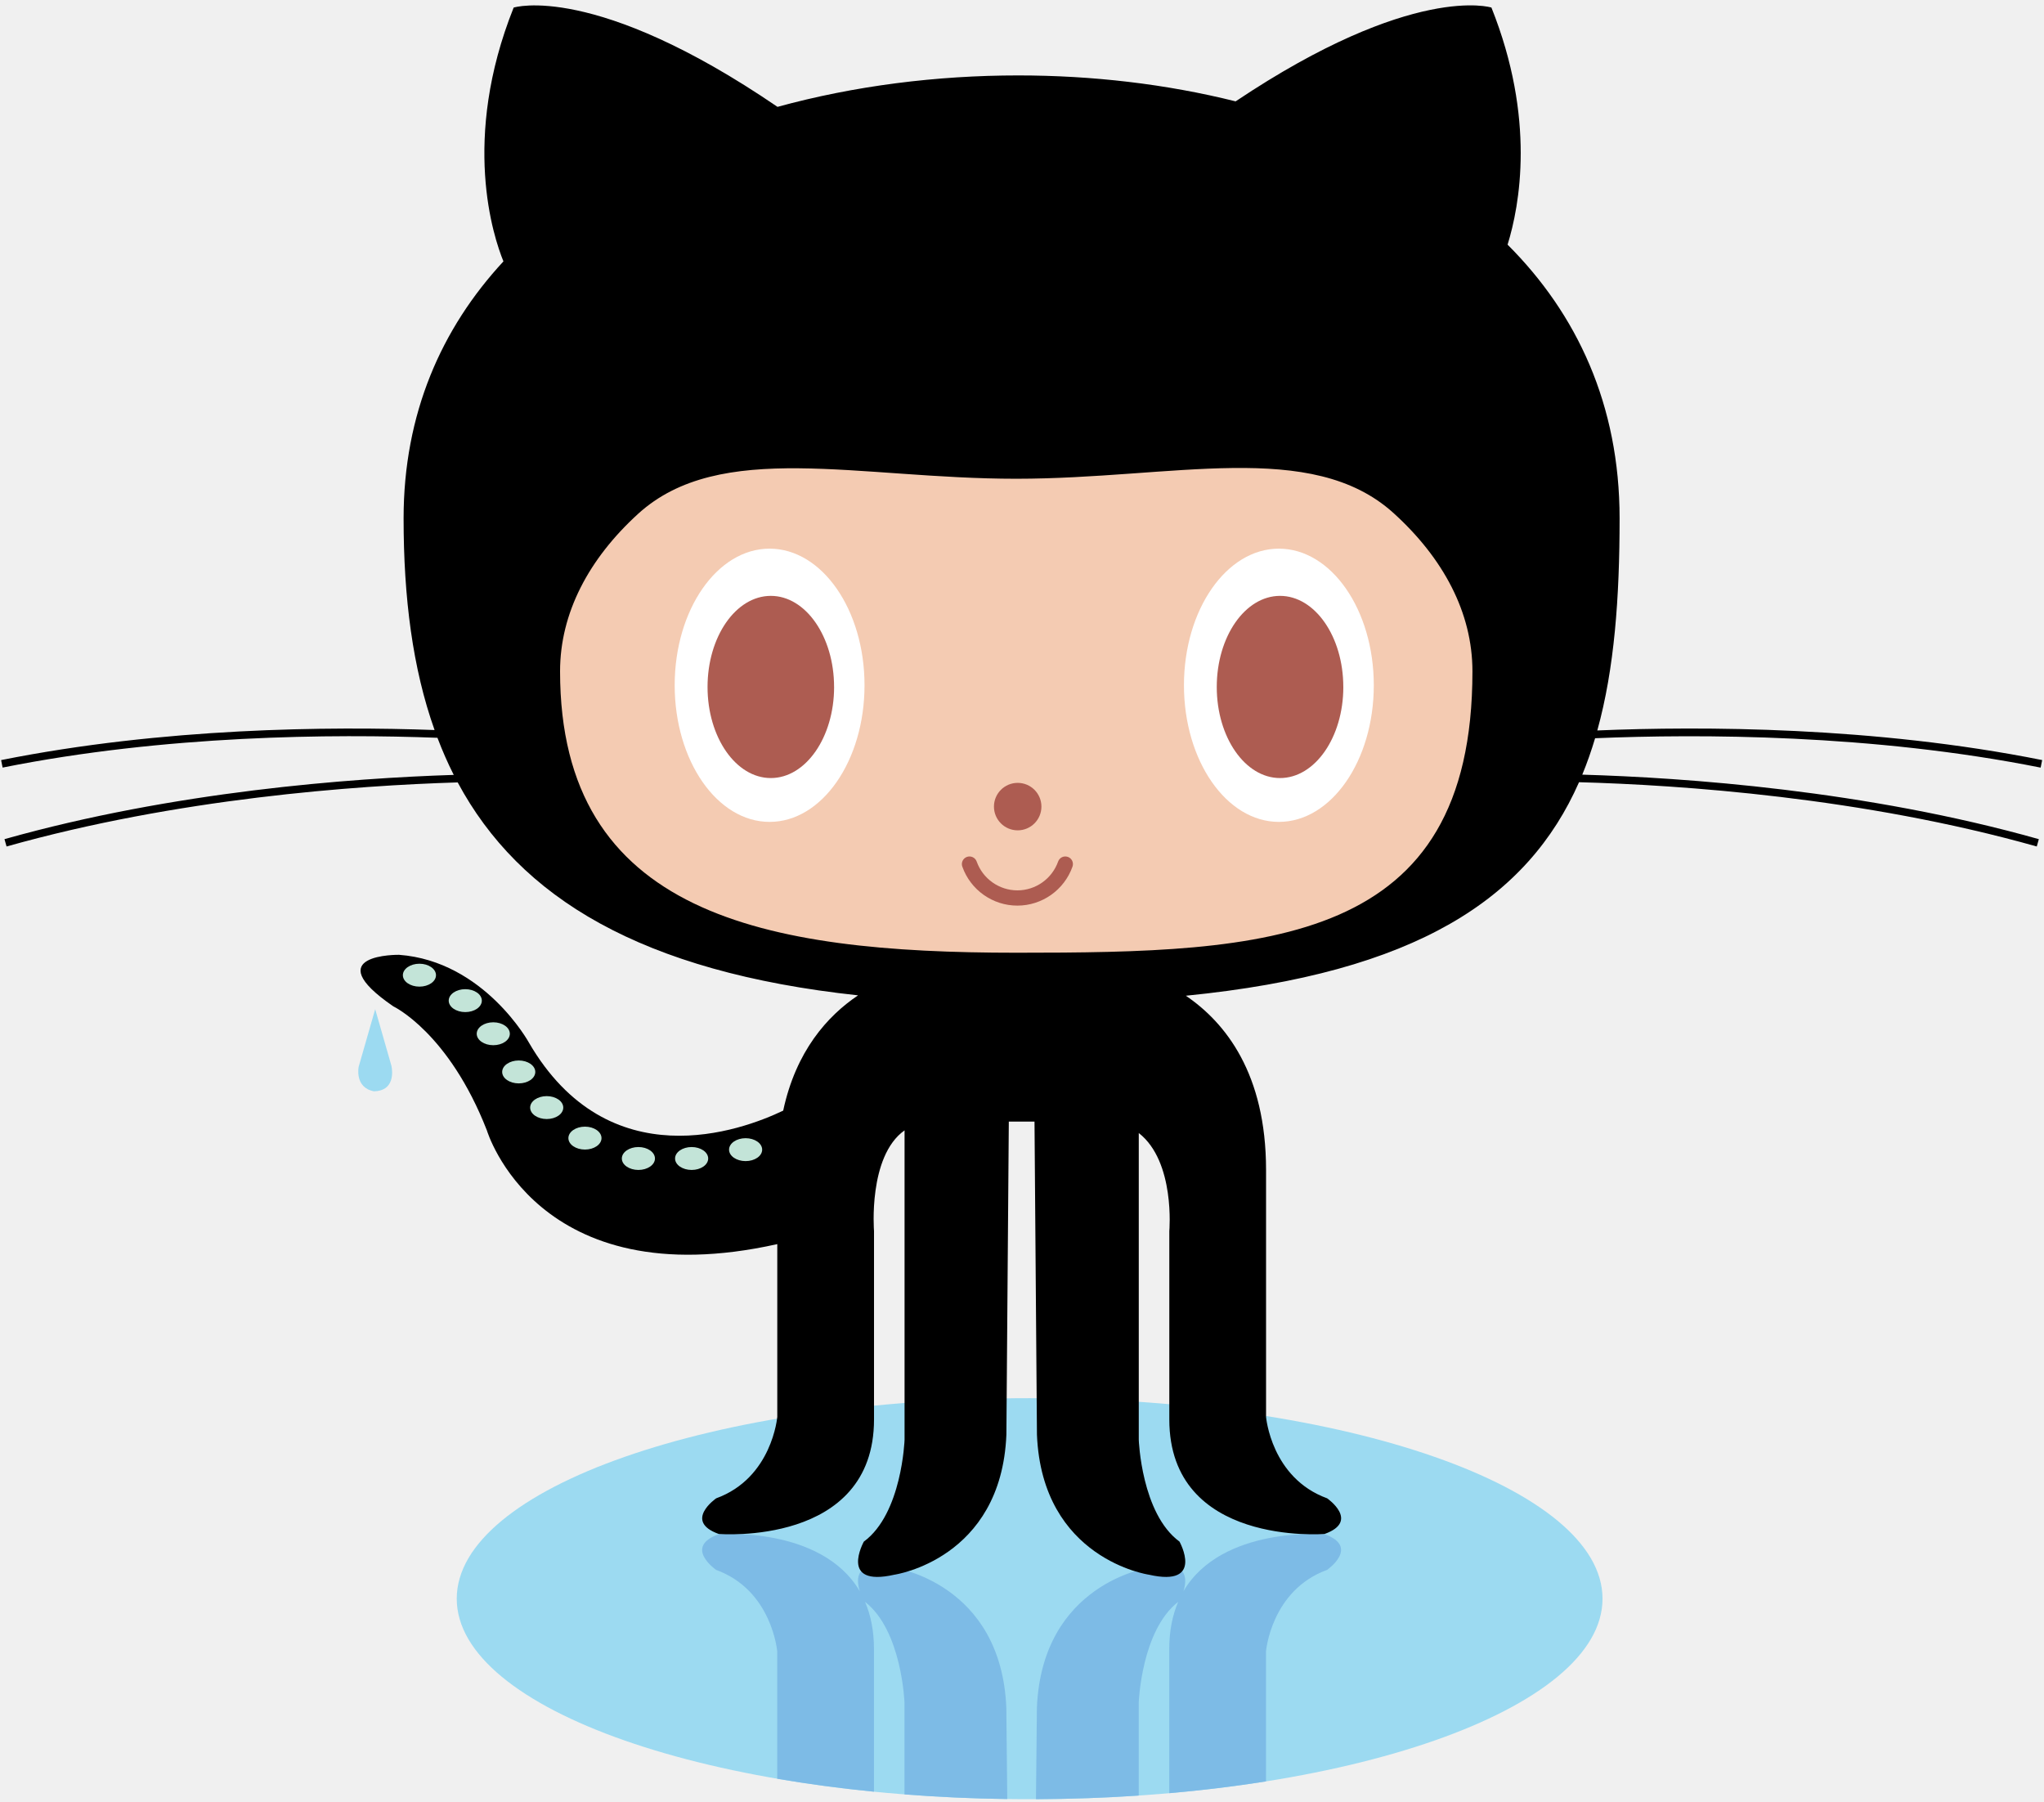
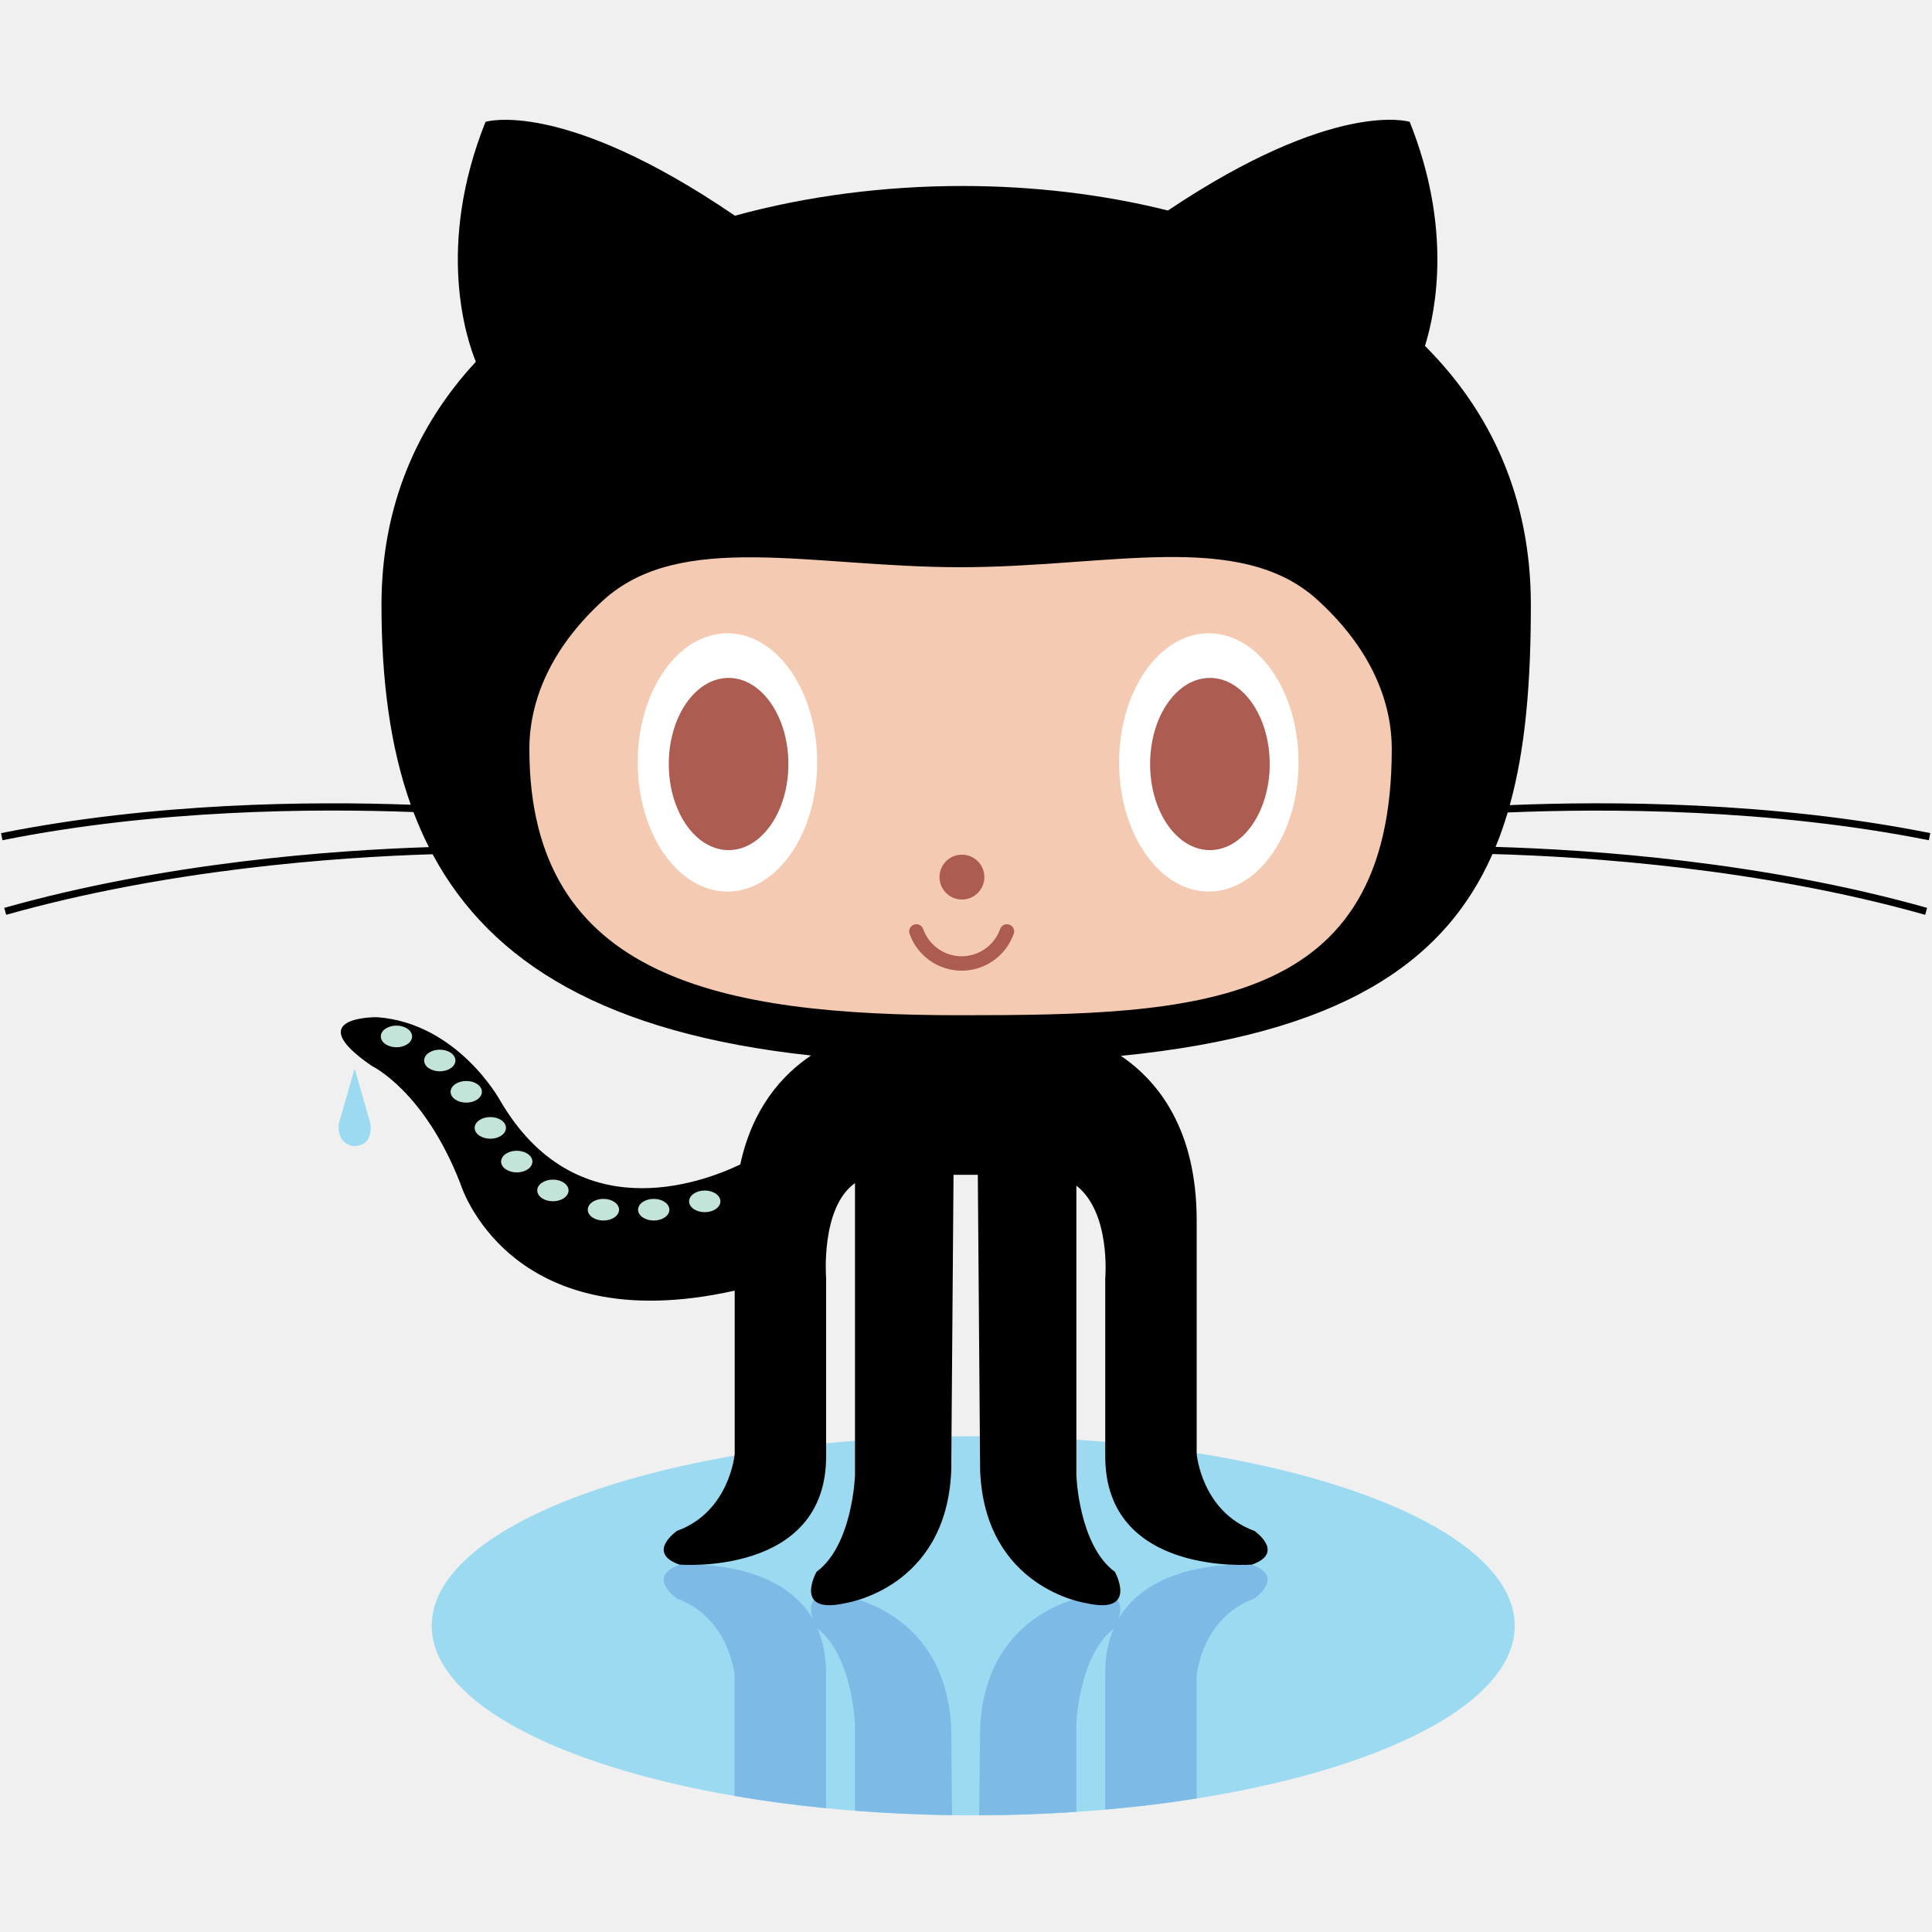
- <svg xmlns="http://www.w3.org/2000/svg" viewBox="-0.2 -1 379 334" preserveAspectRatio="xMinYMid">
+ <svg xmlns="http://www.w3.org/2000/svg" width="20" height="20" viewBox="-0.2 -1 379 334" preserveAspectRatio="xMinYMid">
  <path id="puddle" fill="#9CDAF1" d="m296.94 295.43c0 20.533-47.56 37.176-106.22 37.176-58.67 0-106.23-16.643-106.23-37.176s47.558-37.18 106.23-37.18c58.66 0 106.22 16.65 106.22 37.18z" />
  <g id="shadow-legs" fill="#7DBBE6">
    <path d="m161.85 331.22v-26.5c0-3.422-.619-6.284-1.653-8.701 6.853 5.322 7.316 18.695 7.316 18.695v17.004c6.166.481 12.534.773 19.053.861l-.172-16.92c-.944-23.13-20.769-25.961-20.769-25.961-7.245-1.645-7.137 1.991-6.409 4.34-7.108-12.122-26.158-10.556-26.158-10.556-6.611 2.357-.475 6.607-.475 6.607 10.387 3.775 11.33 15.105 11.33 15.105v23.622c5.72.98 11.71 1.79 17.94 2.4z" />
    <path d="m245.4 283.48s-19.053-1.566-26.16 10.559c.728-2.35.839-5.989-6.408-4.343 0 0-19.824 2.832-20.768 25.961l-.174 16.946c6.509-.025 12.876-.254 19.054-.671v-17.219s.465-13.373 7.316-18.695c-1.034 2.417-1.653 5.278-1.653 8.701v26.775c6.214-.544 12.211-1.279 17.937-2.188v-24.113s.944-11.33 11.33-15.105c0-.01 6.13-4.26-.48-6.62z" />
  </g>
  <path id="cat" d="m378.18 141.32l.28-1.389c-31.162-6.231-63.141-6.294-82.487-5.49 3.178-11.451 4.134-24.627 4.134-39.32 0-21.073-7.917-37.931-20.77-50.759 2.246-7.25 5.246-23.351-2.996-43.963 0 0-14.541-4.617-47.431 17.396-12.884-3.22-26.596-4.81-40.328-4.81-15.109 0-30.376 1.924-44.615 5.83-33.94-23.154-48.923-18.411-48.923-18.411-9.78 24.457-3.733 42.566-1.896 47.063-11.495 12.406-18.513 28.243-18.513 47.659 0 14.658 1.669 27.808 5.745 39.237-19.511-.71-50.323-.437-80.373 5.572l.276 1.389c30.231-6.046 61.237-6.256 80.629-5.522.898 2.366 1.899 4.661 3.021 6.879-19.177.618-51.922 3.062-83.303 11.915l.387 1.36c31.629-8.918 64.658-11.301 83.649-11.882 11.458 21.358 34.048 35.152 74.236 39.484-5.704 3.833-11.523 10.349-13.881 21.374-7.773 3.718-32.379 12.793-47.142-12.599 0 0-8.264-15.109-24.082-16.292 0 0-15.344-.235-1.059 9.562 0 0 10.267 4.838 17.351 23.019 0 0 9.241 31.01 53.835 21.061v32.032s-.943 11.33-11.33 15.105c0 0-6.137 4.249.475 6.606 0 0 28.792 2.361 28.792-21.238v-34.929s-1.142-13.852 5.663-18.667v57.371s-.47 13.688-7.551 18.881c0 0-4.723 8.494 5.663 6.137 0 0 19.824-2.832 20.769-25.961l.449-58.06h4.765l.453 58.06c.943 23.129 20.768 25.961 20.768 25.961 10.383 2.357 5.663-6.137 5.663-6.137-7.08-5.193-7.551-18.881-7.551-18.881v-56.876c6.801 5.296 5.663 18.171 5.663 18.171v34.929c0 23.6 28.793 21.238 28.793 21.238 6.606-2.357.474-6.606.474-6.606-10.386-3.775-11.33-15.105-11.33-15.105v-45.786c0-17.854-7.518-27.309-14.87-32.3 42.859-4.25 63.426-18.089 72.903-39.591 18.773.516 52.557 2.803 84.873 11.919l.384-1.36c-32.131-9.063-65.692-11.408-84.655-11.96.898-2.172 1.682-4.431 2.378-6.755 19.25-.80 51.38-.79 82.66 5.46z" />
  <path id="face" fill="#F4CBB2" d="m258.19 94.132c9.231 8.363 14.631 18.462 14.631 29.343 0 50.804-37.872 52.181-84.585 52.181-46.721 0-84.589-7.035-84.589-52.181 0-10.809 5.324-20.845 14.441-29.174 15.208-13.881 40.946-6.531 70.147-6.531 29.07-.004 54.72-7.429 69.95 6.357z" />
  <path id="eyes" fill="#FFF" d="m160.1 126.06 c0 13.994-7.88 25.336-17.6 25.336-9.72 0-17.6-11.342-17.6-25.336 0-13.992 7.88-25.33 17.6-25.33 9.72.01 17.6 11.34 17.6 25.33z m94.43 0 c0 13.994-7.88 25.336-17.6 25.336-9.72 0-17.6-11.342-17.6-25.336 0-13.992 7.88-25.33 17.6-25.33 9.72.01 17.6 11.34 17.6 25.33z" />
  <g fill="#AD5C51">
    <path id="pupils" d="m154.46 126.38 c0 9.328-5.26 16.887-11.734 16.887s-11.733-7.559-11.733-16.887c0-9.331 5.255-16.894 11.733-16.894 6.47 0 11.73 7.56 11.73 16.89z m94.42 0 c0 9.328-5.26 16.887-11.734 16.887s-11.733-7.559-11.733-16.887c0-9.331 5.255-16.894 11.733-16.894 6.47 0 11.73 7.56 11.73 16.89z" />
    <circle id="nose" cx="188.5" cy="148.56" r="4.401" />
    <path id="mouth" d="m178.23 159.69c-.26-.738.128-1.545.861-1.805.737-.26 1.546.128 1.805.861 1.134 3.198 4.167 5.346 7.551 5.346s6.417-2.147 7.551-5.346c.26-.738 1.067-1.121 1.805-.861s1.121 1.067.862 1.805c-1.529 4.324-5.639 7.229-10.218 7.229s-8.68-2.89-10.21-7.22z" />
  </g>
  <path id="octo" fill="#C3E4D8" d="m80.641 179.82 c0 1.174-1.376 2.122-3.07 2.122-1.693 0-3.07-.948-3.07-2.122 0-1.175 1.377-2.127 3.07-2.127 1.694 0 3.07.95 3.07 2.13z m8.5 4.72 c0 1.174-1.376 2.122-3.07 2.122-1.693 0-3.07-.948-3.07-2.122 0-1.175 1.377-2.127 3.07-2.127 1.694 0 3.07.95 3.07 2.13z m5.193 6.14 c0 1.174-1.376 2.122-3.07 2.122-1.693 0-3.07-.948-3.07-2.122 0-1.175 1.377-2.127 3.07-2.127 1.694 0 3.07.95 3.07 2.13z m4.72 7.08 c0 1.174-1.376 2.122-3.07 2.122-1.693 0-3.07-.948-3.07-2.122 0-1.175 1.377-2.127 3.07-2.127 1.694 0 3.07.95 3.07 2.13z m5.188 6.61 c0 1.174-1.376 2.122-3.07 2.122-1.693 0-3.07-.948-3.07-2.122 0-1.175 1.377-2.127 3.07-2.127 1.694 0 3.07.95 3.07 2.13z m7.09 5.66 c0 1.174-1.376 2.122-3.07 2.122-1.693 0-3.07-.948-3.07-2.122 0-1.175 1.377-2.127 3.07-2.127 1.694 0 3.07.95 3.07 2.13z m9.91 3.78 c0 1.174-1.376 2.122-3.07 2.122-1.693 0-3.07-.948-3.07-2.122 0-1.175 1.377-2.127 3.07-2.127 1.694 0 3.07.95 3.07 2.13z m9.87 0 c0 1.174-1.376 2.122-3.07 2.122-1.693 0-3.07-.948-3.07-2.122 0-1.175 1.377-2.127 3.07-2.127 1.694 0 3.07.95 3.07 2.13z m10.01 -1.64 c0 1.174-1.376 2.122-3.07 2.122-1.693 0-3.07-.948-3.07-2.122 0-1.175 1.377-2.127 3.07-2.127 1.694 0 3.07.95 3.07 2.13z" />
  <path id="drop" fill="#9CDAF1" d="m69.369 186.12l-3.066 10.683s-.8 3.861 2.84 4.546c3.8-.074 3.486-3.627 3.223-4.781z" />
</svg>
